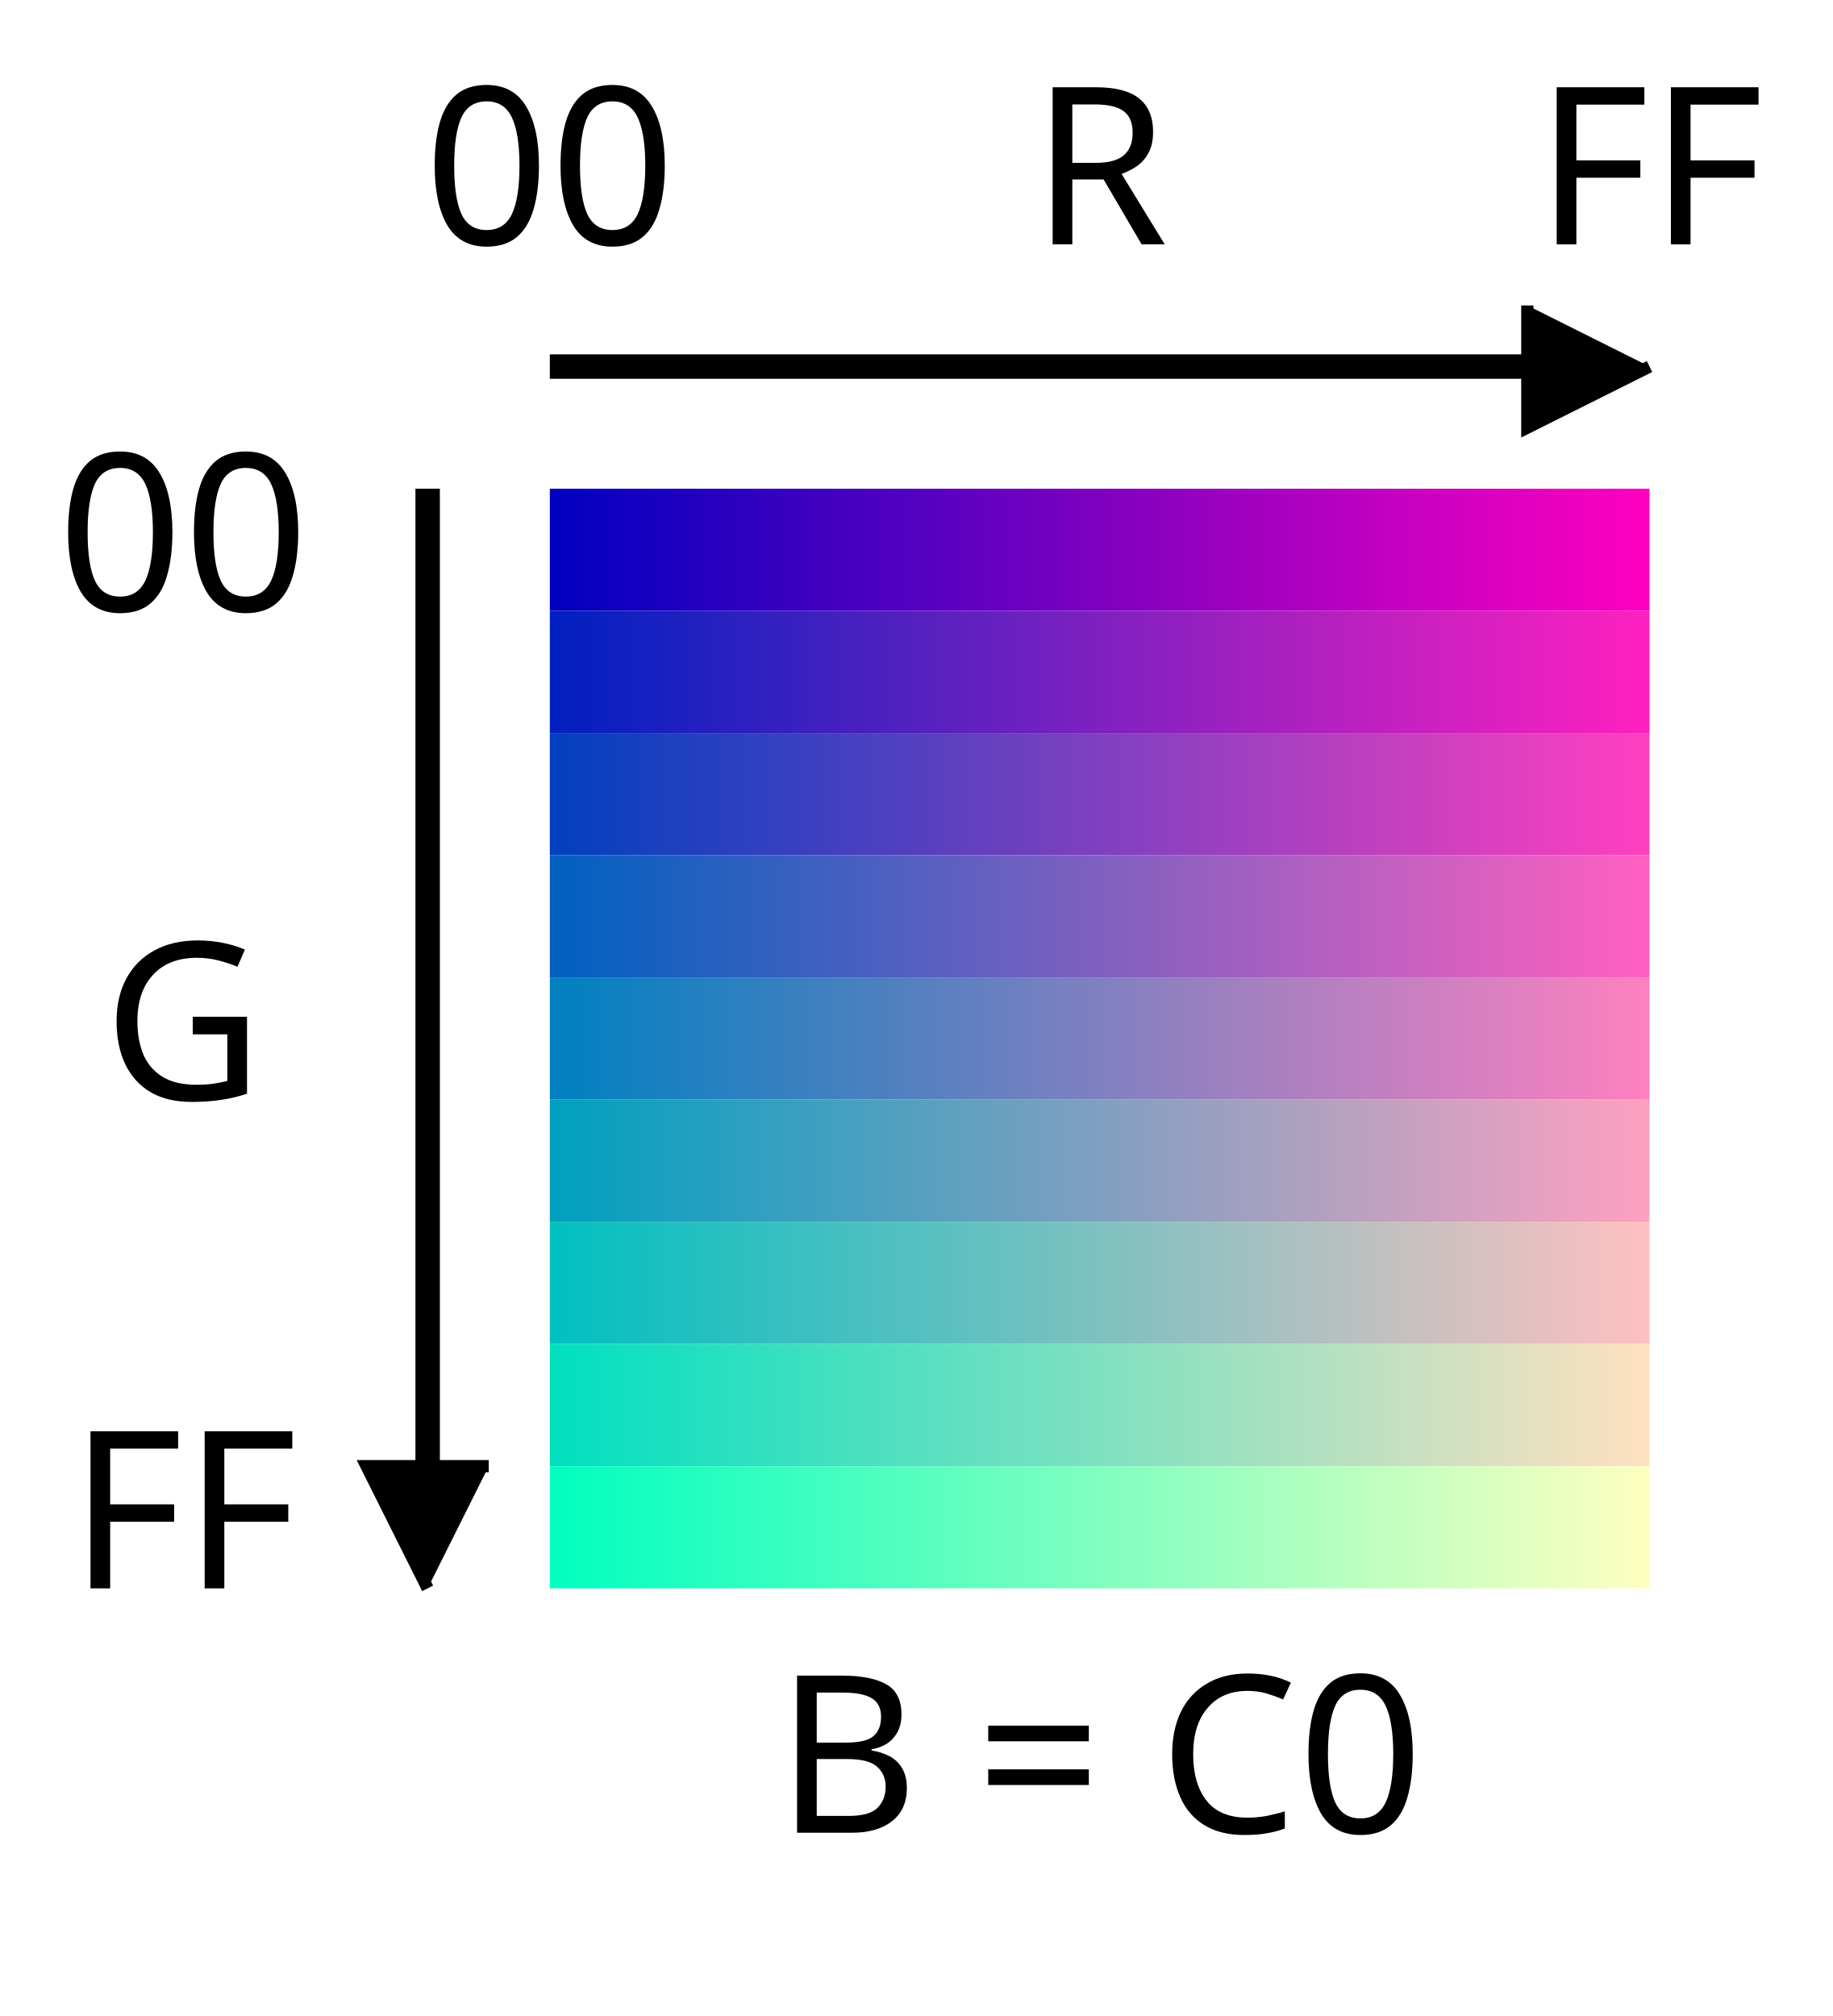
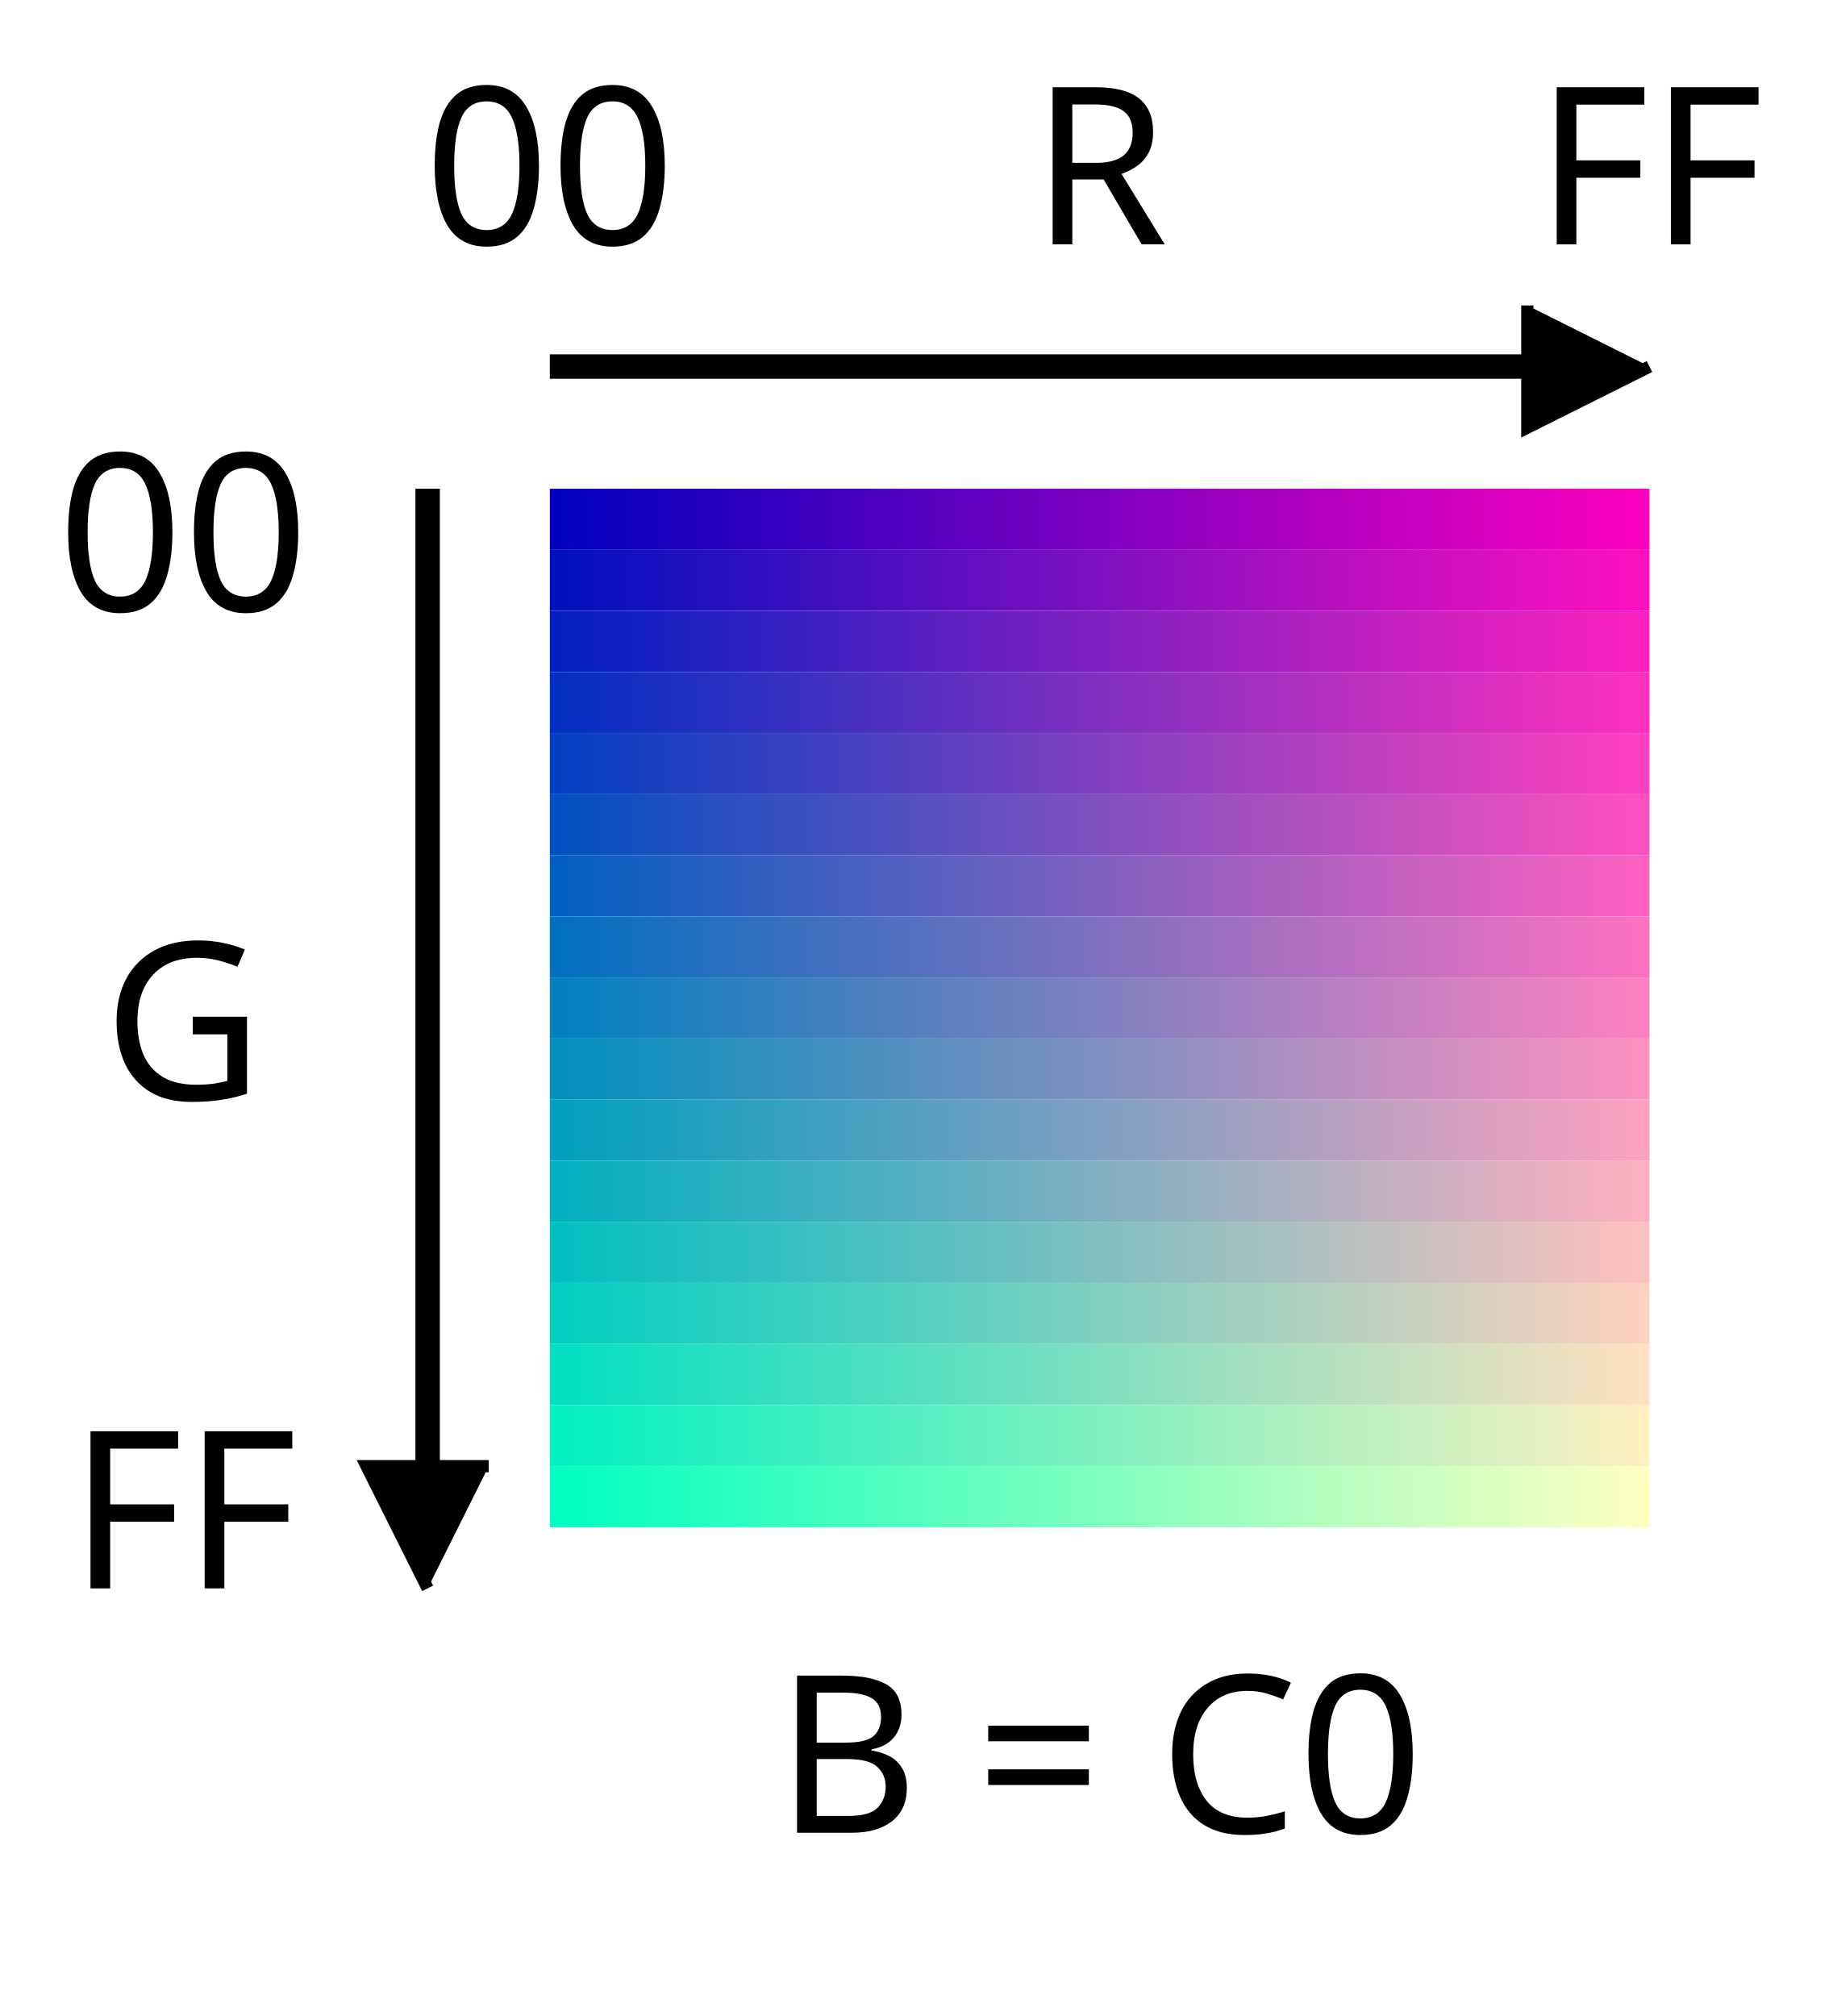
<svg xmlns="http://www.w3.org/2000/svg" version="1.1" width="150" height="165" viewBox="-45 -40 150 165" style="background-color: white;" font-family="sans-serif">
  <defs>
-     <linearGradient id="g06">
+     <linearGradient id="g00">
      <stop offset="0%" stop-color="#0000C0" />
      <stop offset="100%" stop-color="#FF00C0" />
    </linearGradient>
-     <linearGradient id="g16">
+     <linearGradient id="g05">
+       <stop offset="0%" stop-color="#0010C0" />
+       <stop offset="100%" stop-color="#FF10C0" />
+     </linearGradient>
+     <linearGradient id="g10">
      <stop offset="0%" stop-color="#0020C0" />
      <stop offset="100%" stop-color="#FF20C0" />
    </linearGradient>
-     <linearGradient id="g26">
+     <linearGradient id="g15">
+       <stop offset="0%" stop-color="#0030C0" />
+       <stop offset="100%" stop-color="#FF30C0" />
+     </linearGradient>
+     <linearGradient id="g20">
      <stop offset="0%" stop-color="#0040C0" />
      <stop offset="100%" stop-color="#FF40C0" />
    </linearGradient>
-     <linearGradient id="g36">
+     <linearGradient id="g25">
+       <stop offset="0%" stop-color="#0050C0" />
+       <stop offset="100%" stop-color="#FF50C0" />
+     </linearGradient>
+     <linearGradient id="g30">
      <stop offset="0%" stop-color="#0060C0" />
      <stop offset="100%" stop-color="#FF60C0" />
    </linearGradient>
-     <linearGradient id="g46">
+     <linearGradient id="g35">
+       <stop offset="0%" stop-color="#0070C0" />
+       <stop offset="100%" stop-color="#FF70C0" />
+     </linearGradient>
+     <linearGradient id="g40">
      <stop offset="0%" stop-color="#0080C0" />
      <stop offset="100%" stop-color="#FF80C0" />
    </linearGradient>
-     <linearGradient id="g56">
+     <linearGradient id="g45">
+       <stop offset="0%" stop-color="#0090C0" />
+       <stop offset="100%" stop-color="#FF90C0" />
+     </linearGradient>
+     <linearGradient id="g50">
      <stop offset="0%" stop-color="#00A0C0" />
      <stop offset="100%" stop-color="#FFA0C0" />
    </linearGradient>
-     <linearGradient id="g66">
+     <linearGradient id="g55">
+       <stop offset="0%" stop-color="#00B0C0" />
+       <stop offset="100%" stop-color="#FFB0C0" />
+     </linearGradient>
+     <linearGradient id="g60">
      <stop offset="0%" stop-color="#00C0C0" />
      <stop offset="100%" stop-color="#FFC0C0" />
    </linearGradient>
-     <linearGradient id="g76">
+     <linearGradient id="g65">
+       <stop offset="0%" stop-color="#00D0C0" />
+       <stop offset="100%" stop-color="#FFD0C0" />
+     </linearGradient>
+     <linearGradient id="g70">
      <stop offset="0%" stop-color="#00E0C0" />
      <stop offset="100%" stop-color="#FFE0C0" />
    </linearGradient>
-     <linearGradient id="g86">
+     <linearGradient id="g75">
+       <stop offset="0%" stop-color="#00F0C0" />
+       <stop offset="100%" stop-color="#FFF0C0" />
+     </linearGradient>
+     <linearGradient id="g80">
      <stop offset="0%" stop-color="#00FFC0" />
      <stop offset="100%" stop-color="#FFFFC0" />
    </linearGradient>
  </defs>
-   <rect x="0" y="0" width="90" height="10" stroke="none" fill="url(#g06)" />
-   <rect x="0" y="10" width="90" height="10" stroke="none" fill="url(#g16)" />
-   <rect x="0" y="20" width="90" height="10" stroke="none" fill="url(#g26)" />
-   <rect x="0" y="30" width="90" height="10" stroke="none" fill="url(#g36)" />
-   <rect x="0" y="40" width="90" height="10" stroke="none" fill="url(#g46)" />
-   <rect x="0" y="50" width="90" height="10" stroke="none" fill="url(#g56)" />
-   <rect x="0" y="60" width="90" height="10" stroke="none" fill="url(#g66)" />
-   <rect x="0" y="70" width="90" height="10" stroke="none" fill="url(#g76)" />
-   <rect x="0" y="80" width="90" height="10" stroke="none" fill="url(#g86)" />
+   <rect x="0" y="0" width="90" height="5" stroke="none" fill="url(#g00)" />
+   <rect x="0" y="5" width="90" height="5" stroke="none" fill="url(#g05)" />
+   <rect x="0" y="10" width="90" height="5" stroke="none" fill="url(#g10)" />
+   <rect x="0" y="15" width="90" height="5" stroke="none" fill="url(#g15)" />
+   <rect x="0" y="20" width="90" height="5" stroke="none" fill="url(#g20)" />
+   <rect x="0" y="25" width="90" height="5" stroke="none" fill="url(#g25)" />
+   <rect x="0" y="30" width="90" height="5" stroke="none" fill="url(#g30)" />
+   <rect x="0" y="35" width="90" height="5" stroke="none" fill="url(#g35)" />
+   <rect x="0" y="40" width="90" height="5" stroke="none" fill="url(#g40)" />
+   <rect x="0" y="45" width="90" height="5" stroke="none" fill="url(#g45)" />
+   <rect x="0" y="50" width="90" height="5" stroke="none" fill="url(#g50)" />
+   <rect x="0" y="55" width="90" height="5" stroke="none" fill="url(#g55)" />
+   <rect x="0" y="60" width="90" height="5" stroke="none" fill="url(#g60)" />
+   <rect x="0" y="65" width="90" height="5" stroke="none" fill="url(#g65)" />
+   <rect x="0" y="70" width="90" height="5" stroke="none" fill="url(#g70)" />
+   <rect x="0" y="75" width="90" height="5" stroke="none" fill="url(#g75)" />
+   <rect x="0" y="80" width="90" height="5" stroke="none" fill="url(#g80)" />
  <text x="45" y="110" font-size="18" text-anchor="middle">B = C0</text>
  <line x1="0" y1="-10" x2="80" y2="-10" stroke-width="2" stroke="black" />
  <polyline points="90,-10 80,-5 80,-15" fill="black" stroke-width="1" stroke="black" />
  <text x="45" y="-20" font-size="18" text-anchor="middle">R</text>
  <text x="0" y="-20" font-size="18" text-anchor="middle">00</text>
  <text x="90" y="-20" font-size="18" text-anchor="middle">FF</text>
  <line x1="-10" y1="00" x2="-10" y2="80" stroke-width="2" stroke="black" />
  <polyline points="-10,90 -15,80 -5,80" fill="black" stroke-width="1" stroke="black" />
  <text x="-30" y="50" font-size="18" text-anchor="middle">G</text>
  <text x="-30" y="10" font-size="18" text-anchor="middle">00</text>
  <text x="-30" y="90" font-size="18" text-anchor="middle">FF</text>
</svg>
